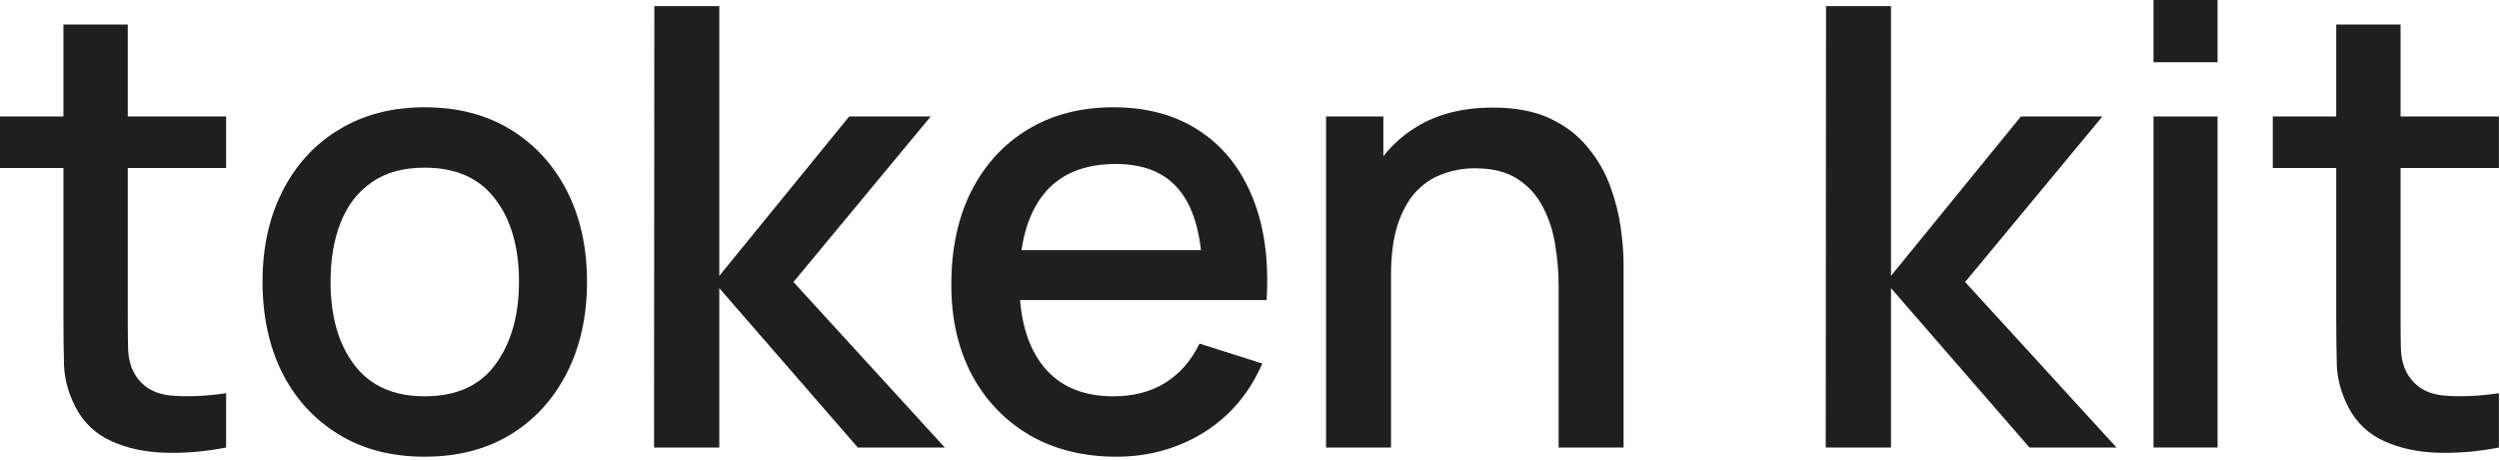
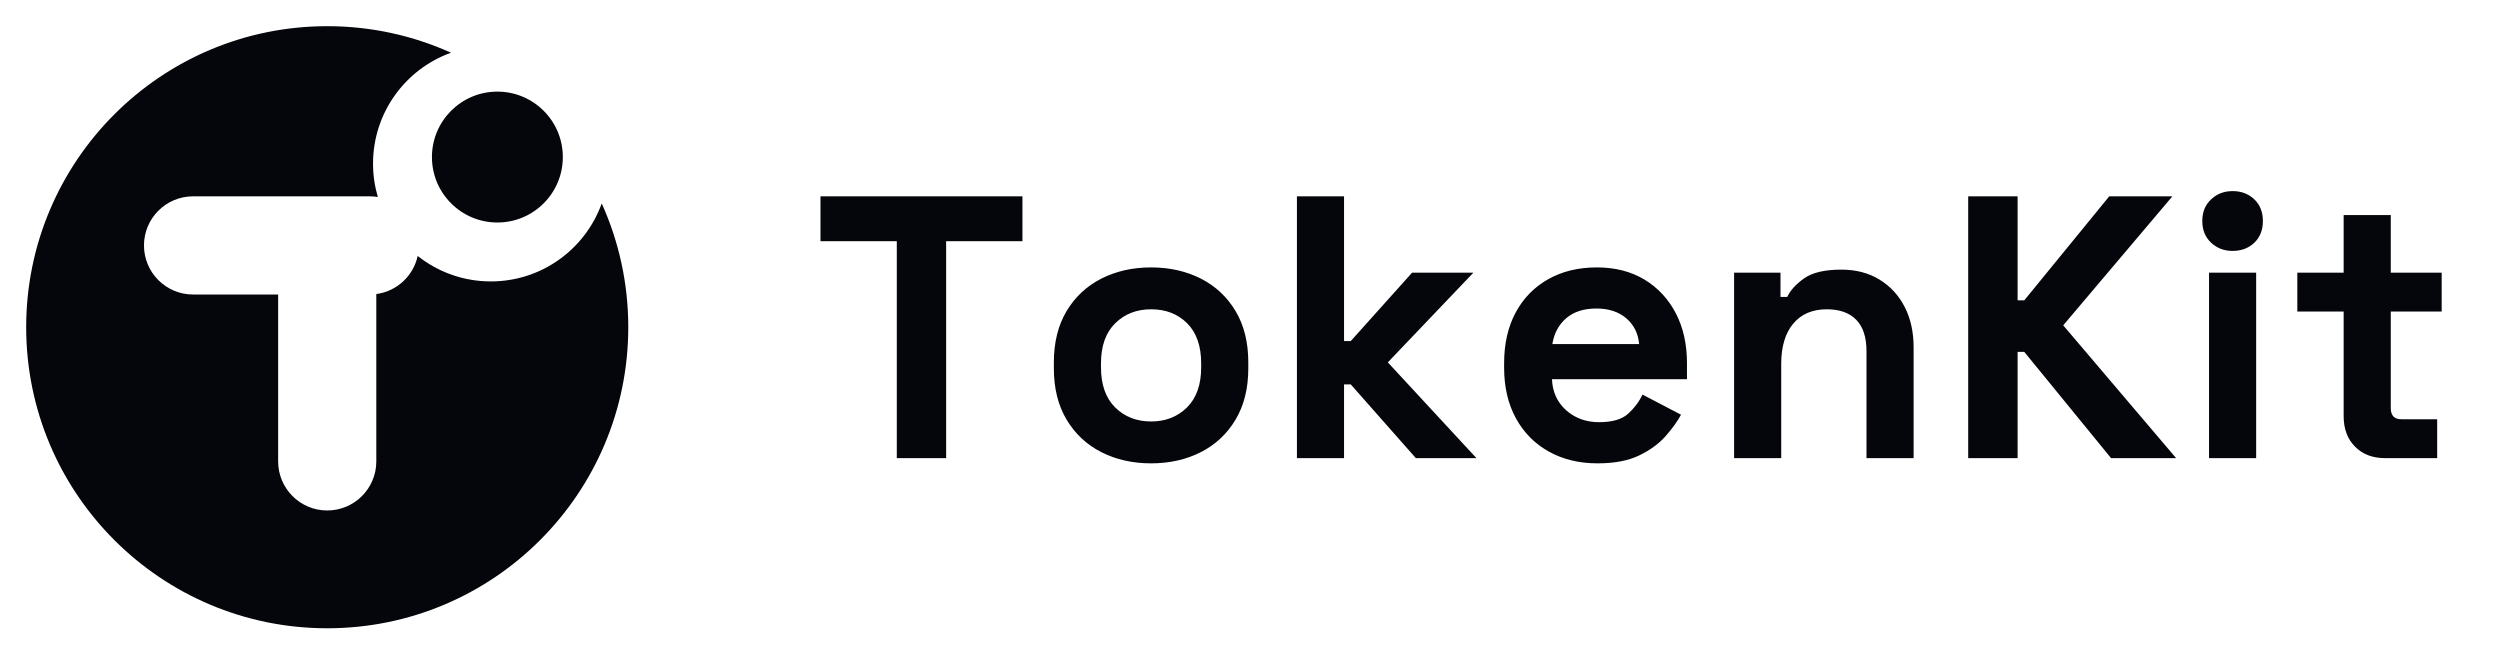
- <svg xmlns="http://www.w3.org/2000/svg" width="522" height="96" viewBox="0 0 522 96" fill="none" role="img" aria-label="token kit">
-   <style>path{fill:#1f1f1f}@media (prefers-color-scheme:dark){path{fill:#f4f4f4}}</style>
-   <path d="M47.232 93.44C42.88 94.293 38.613 94.656 34.432 94.528C30.251 94.4 26.517 93.589 23.232 92.096C19.947 90.603 17.472 88.256 15.808 85.056C14.315 82.197 13.504 79.296 13.376 76.352C13.291 73.365 13.248 69.995 13.248 66.24V5.12H26.688V65.6C26.688 68.373 26.709 70.784 26.752 72.832C26.837 74.88 27.285 76.608 28.096 78.016C29.632 80.661 32.064 82.176 35.392 82.56C38.763 82.901 42.709 82.752 47.232 82.112V93.44ZM0 35.072V24.32H47.232V35.072H0Z" />
-   <path d="M88.696 95.36C81.784 95.36 75.789 93.803 70.712 90.688C65.635 87.573 61.709 83.285 58.936 77.824C56.205 72.32 54.84 65.984 54.84 58.816C54.84 51.605 56.248 45.269 59.064 39.808C61.88 34.304 65.827 30.037 70.904 27.008C75.981 23.936 81.912 22.4 88.696 22.4C95.608 22.4 101.603 23.957 106.68 27.072C111.757 30.187 115.683 34.475 118.456 39.936C121.229 45.397 122.616 51.691 122.616 58.816C122.616 66.027 121.208 72.384 118.392 77.888C115.619 83.349 111.693 87.637 106.616 90.752C101.539 93.824 95.565 95.36 88.696 95.36ZM88.696 82.752C95.309 82.752 100.237 80.533 103.48 76.096C106.765 71.616 108.408 65.856 108.408 58.816C108.408 51.605 106.744 45.845 103.416 41.536C100.131 37.184 95.224 35.008 88.696 35.008C84.216 35.008 80.525 36.032 77.624 38.08C74.723 40.085 72.568 42.88 71.16 46.464C69.752 50.005 69.048 54.123 69.048 58.816C69.048 66.069 70.712 71.872 74.04 76.224C77.368 80.576 82.253 82.752 88.696 82.752Z" />
-   <path d="M136.616 93.44L136.68 1.28H150.248V57.6L177.384 24.32H194.408L165.736 58.88L197.352 93.44H179.176L150.248 60.16V93.44H136.616Z" />
-   <path d="M233.211 95.36C226.342 95.36 220.304 93.867 215.099 90.88C209.936 87.851 205.904 83.648 203.003 78.272C200.144 72.853 198.715 66.581 198.715 59.456C198.715 51.904 200.123 45.355 202.939 39.808C205.798 34.261 209.766 29.973 214.843 26.944C219.92 23.915 225.83 22.4 232.571 22.4C239.611 22.4 245.606 24.043 250.555 27.328C255.504 30.571 259.195 35.2 261.627 41.216C264.102 47.232 265.083 54.379 264.571 62.656H251.195V57.792C251.11 49.771 249.574 43.84 246.587 40C243.643 36.16 239.142 34.24 233.083 34.24C226.384 34.24 221.35 36.352 217.979 40.576C214.608 44.8 212.923 50.901 212.923 58.88C212.923 66.475 214.608 72.363 217.979 76.544C221.35 80.683 226.214 82.752 232.571 82.752C236.752 82.752 240.358 81.813 243.387 79.936C246.459 78.016 248.848 75.285 250.555 71.744L263.675 75.904C260.987 82.091 256.912 86.891 251.451 90.304C245.99 93.675 239.91 95.36 233.211 95.36ZM208.571 62.656V52.224H257.915V62.656H208.571Z" />
-   <path d="M325.567 93.44V59.456C325.567 56.768 325.332 54.016 324.863 51.2C324.436 48.341 323.583 45.696 322.303 43.264C321.066 40.832 319.295 38.869 316.991 37.376C314.73 35.883 311.764 35.136 308.095 35.136C305.706 35.136 303.444 35.541 301.311 36.352C299.178 37.12 297.3 38.379 295.679 40.128C294.1 41.877 292.842 44.181 291.903 47.04C291.007 49.899 290.559 53.376 290.559 57.472L282.239 54.336C282.239 48.064 283.412 42.539 285.759 37.76C288.106 32.939 291.476 29.184 295.871 26.496C300.266 23.808 305.578 22.464 311.807 22.464C316.586 22.464 320.596 23.232 323.839 24.768C327.082 26.304 329.706 28.331 331.711 30.848C333.759 33.323 335.316 36.032 336.383 38.976C337.45 41.92 338.175 44.8 338.559 47.616C338.943 50.432 339.135 52.907 339.135 55.04V93.44H325.567ZM276.991 93.44V24.32H288.959V44.288H290.559V93.44H276.991Z" />
-   <path d="M381.366 93.44L381.43 1.28H394.998V57.6L422.134 24.32H439.158L410.486 58.88L442.102 93.44H423.926L394.998 60.16V93.44H381.366Z" />
-   <path d="M449.835 12.992V0H463.211V12.992H449.835ZM449.835 93.44V24.32H463.211V93.44H449.835Z" />
-   <path d="M521.982 93.44C517.63 94.293 513.363 94.656 509.182 94.528C505.001 94.4 501.267 93.589 497.982 92.096C494.697 90.603 492.222 88.256 490.558 85.056C489.065 82.197 488.254 79.296 488.126 76.352C488.041 73.365 487.998 69.995 487.998 66.24V5.12H501.438V65.6C501.438 68.373 501.459 70.784 501.502 72.832C501.587 74.88 502.035 76.608 502.846 78.016C504.382 80.661 506.814 82.176 510.142 82.56C513.513 82.901 517.459 82.752 521.982 82.112V93.44ZM474.75 35.072V24.32H521.982V35.072H474.75Z" />
+ <svg xmlns="http://www.w3.org/2000/svg" width="382" height="100" viewBox="0 0 382 100" fill="none" role="img" aria-label="TokenKit">
+   <style>.coin{fill:#05060B}.dot{fill:#05060B}.word{fill:#05060B}@media (prefers-color-scheme:dark){.coin{fill:#3DF5FF}.dot{fill:#FF3DF0}.word{fill:#EEF0FF}}</style>
+   <path class="coin" d="M50 4C56.741 4 63.143 5.45 68.912 8.056C61.967 10.551 57 17.196 57 25C57 26.772 57.257 28.484 57.734 30.102C57.333 30.035 56.92 30 56.5 30H29.5C25.358 30 22 33.358 22 37.5C22 41.642 25.358 45 29.5 45H42.5V70.5C42.5 74.642 45.858 78 50 78C54.142 78 57.5 74.642 57.5 70.5V44.932C60.636 44.514 63.157 42.16 63.824 39.11C66.894 41.545 70.777 43 75 43C82.805 43 89.448 38.032 91.943 31.087C94.549 36.856 96 43.258 96 50C96 75.405 75.405 96 50 96C24.595 96 4 75.405 4 50C4 24.595 24.595 4 50 4Z" />
+   <circle class="dot" cx="76" cy="24" r="10" />
+   <path class="word" transform="translate(124 30)" d="M13.03 40V6.86H1.37V0H32.23V6.86H20.57V40H13.03ZM51.89 40.8C49.07 40.8 46.537 40.23 44.29 39.09C42.037 37.943 40.263 36.283 38.97 34.11C37.677 31.943 37.03 29.337 37.03 26.29V25.37C37.03 22.323 37.677 19.713 38.97 17.54C40.263 15.373 42.037 13.717 44.29 12.57C46.537 11.43 49.07 10.86 51.89 10.86C54.703 10.86 57.237 11.43 59.49 12.57C61.737 13.717 63.507 15.373 64.8 17.54C66.093 19.713 66.74 22.323 66.74 25.37V26.29C66.74 29.337 66.093 31.943 64.8 34.11C63.507 36.283 61.737 37.943 59.49 39.09C57.237 40.23 54.703 40.8 51.89 40.8ZM51.89 34.4C54.097 34.4 55.923 33.687 57.37 32.26C58.817 30.827 59.54 28.777 59.54 26.11V25.54C59.54 22.873 58.827 20.827 57.4 19.4C55.973 17.973 54.137 17.26 51.89 17.26C49.677 17.26 47.847 17.973 46.4 19.4C44.953 20.827 44.23 22.873 44.23 25.54V26.11C44.23 28.777 44.953 30.827 46.4 32.26C47.847 33.687 49.677 34.4 51.89 34.4ZM74.17 40V0H81.37V22.11H82.4L91.77 11.66H101.14L88.06 25.37L101.6 40H92.34L82.4 28.74H81.37V40H74.17ZM120.11 40.8C117.297 40.8 114.813 40.2 112.66 39C110.507 37.8 108.83 36.103 107.63 33.91C106.43 31.723 105.83 29.143 105.83 26.17V25.49C105.83 22.517 106.42 19.933 107.6 17.74C108.78 15.553 110.437 13.86 112.57 12.66C114.703 11.46 117.18 10.86 120 10.86C122.78 10.86 125.2 11.477 127.26 12.71C129.313 13.95 130.913 15.667 132.06 17.86C133.2 20.047 133.77 22.59 133.77 25.49V27.94H113.14C113.22 29.887 113.943 31.47 115.31 32.69C116.683 33.903 118.36 34.51 120.34 34.51C122.36 34.51 123.847 34.073 124.8 33.2C125.753 32.327 126.477 31.357 126.97 30.29L132.86 33.37C132.327 34.363 131.553 35.44 130.54 36.6C129.533 37.76 128.19 38.75 126.51 39.57C124.837 40.39 122.703 40.8 120.11 40.8ZM113.2 22.57H126.46C126.307 20.93 125.65 19.617 124.49 18.63C123.323 17.637 121.807 17.14 119.94 17.14C118 17.14 116.457 17.637 115.31 18.63C114.17 19.617 113.467 20.93 113.2 22.57ZM140.97 40V11.66H148.06V15.37H149.09C149.543 14.383 150.4 13.44 151.66 12.54C152.913 11.647 154.817 11.2 157.37 11.2C159.583 11.2 161.517 11.703 163.17 12.71C164.83 13.723 166.117 15.117 167.03 16.89C167.943 18.657 168.4 20.723 168.4 23.09V40H161.2V23.66C161.2 21.527 160.677 19.927 159.63 18.86C158.583 17.793 157.087 17.26 155.14 17.26C152.933 17.26 151.22 17.993 150 19.46C148.78 20.927 148.17 22.973 148.17 25.6V40H140.97ZM176.74 40V0H184.29V15.89H185.31L198.29 0H207.94L191.26 19.71L208.51 40H198.57L185.31 23.77H184.29V40H176.74ZM213.54 40V11.66H220.74V40H213.54ZM217.14 8.34C215.847 8.34 214.753 7.923 213.86 7.09C212.96 6.25 212.51 5.143 212.51 3.77C212.51 2.397 212.96 1.293 213.86 0.46C214.753 -0.38 215.847 -0.8 217.14 -0.8C218.473 -0.8 219.58 -0.38 220.46 0.46C221.333 1.293 221.77 2.397 221.77 3.77C221.77 5.143 221.333 6.25 220.46 7.09C219.58 7.923 218.473 8.34 217.14 8.34ZM240.4 40C238.533 40 237.02 39.42 235.86 38.26C234.693 37.093 234.11 35.54 234.11 33.6V17.6H227.03V11.66H234.11V2.86H241.31V11.66H249.09V17.6H241.31V32.34C241.31 33.487 241.843 34.06 242.91 34.06H248.4V40H240.4Z" />
</svg>
